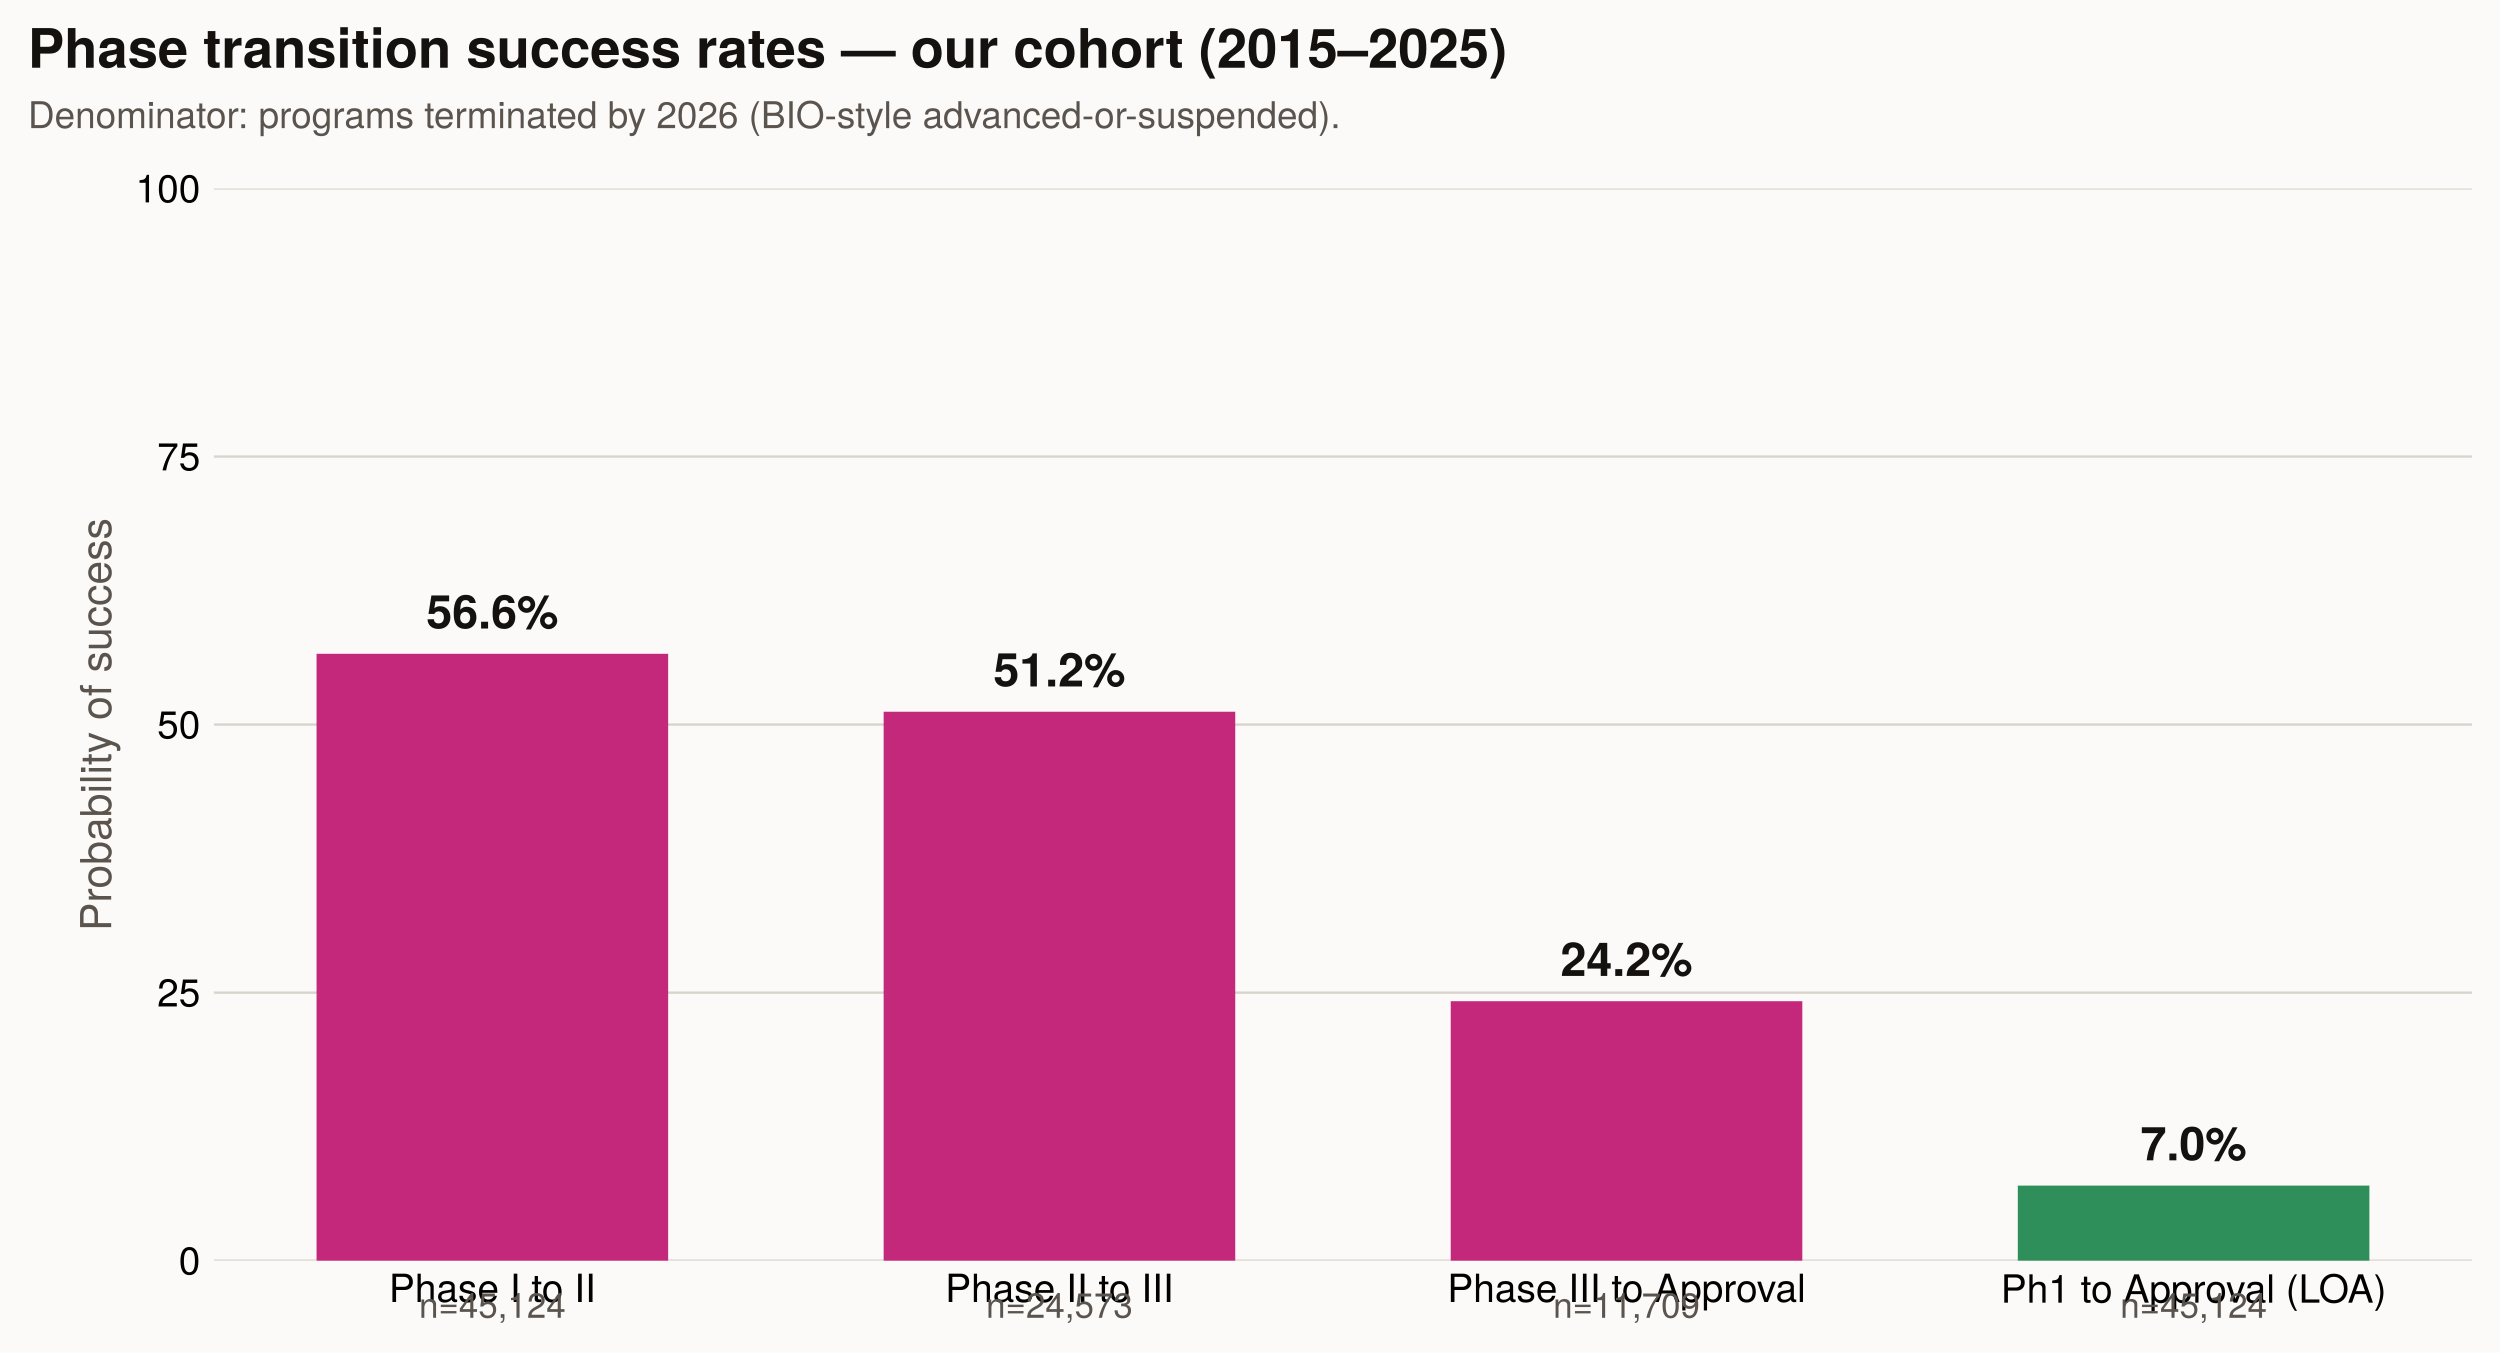
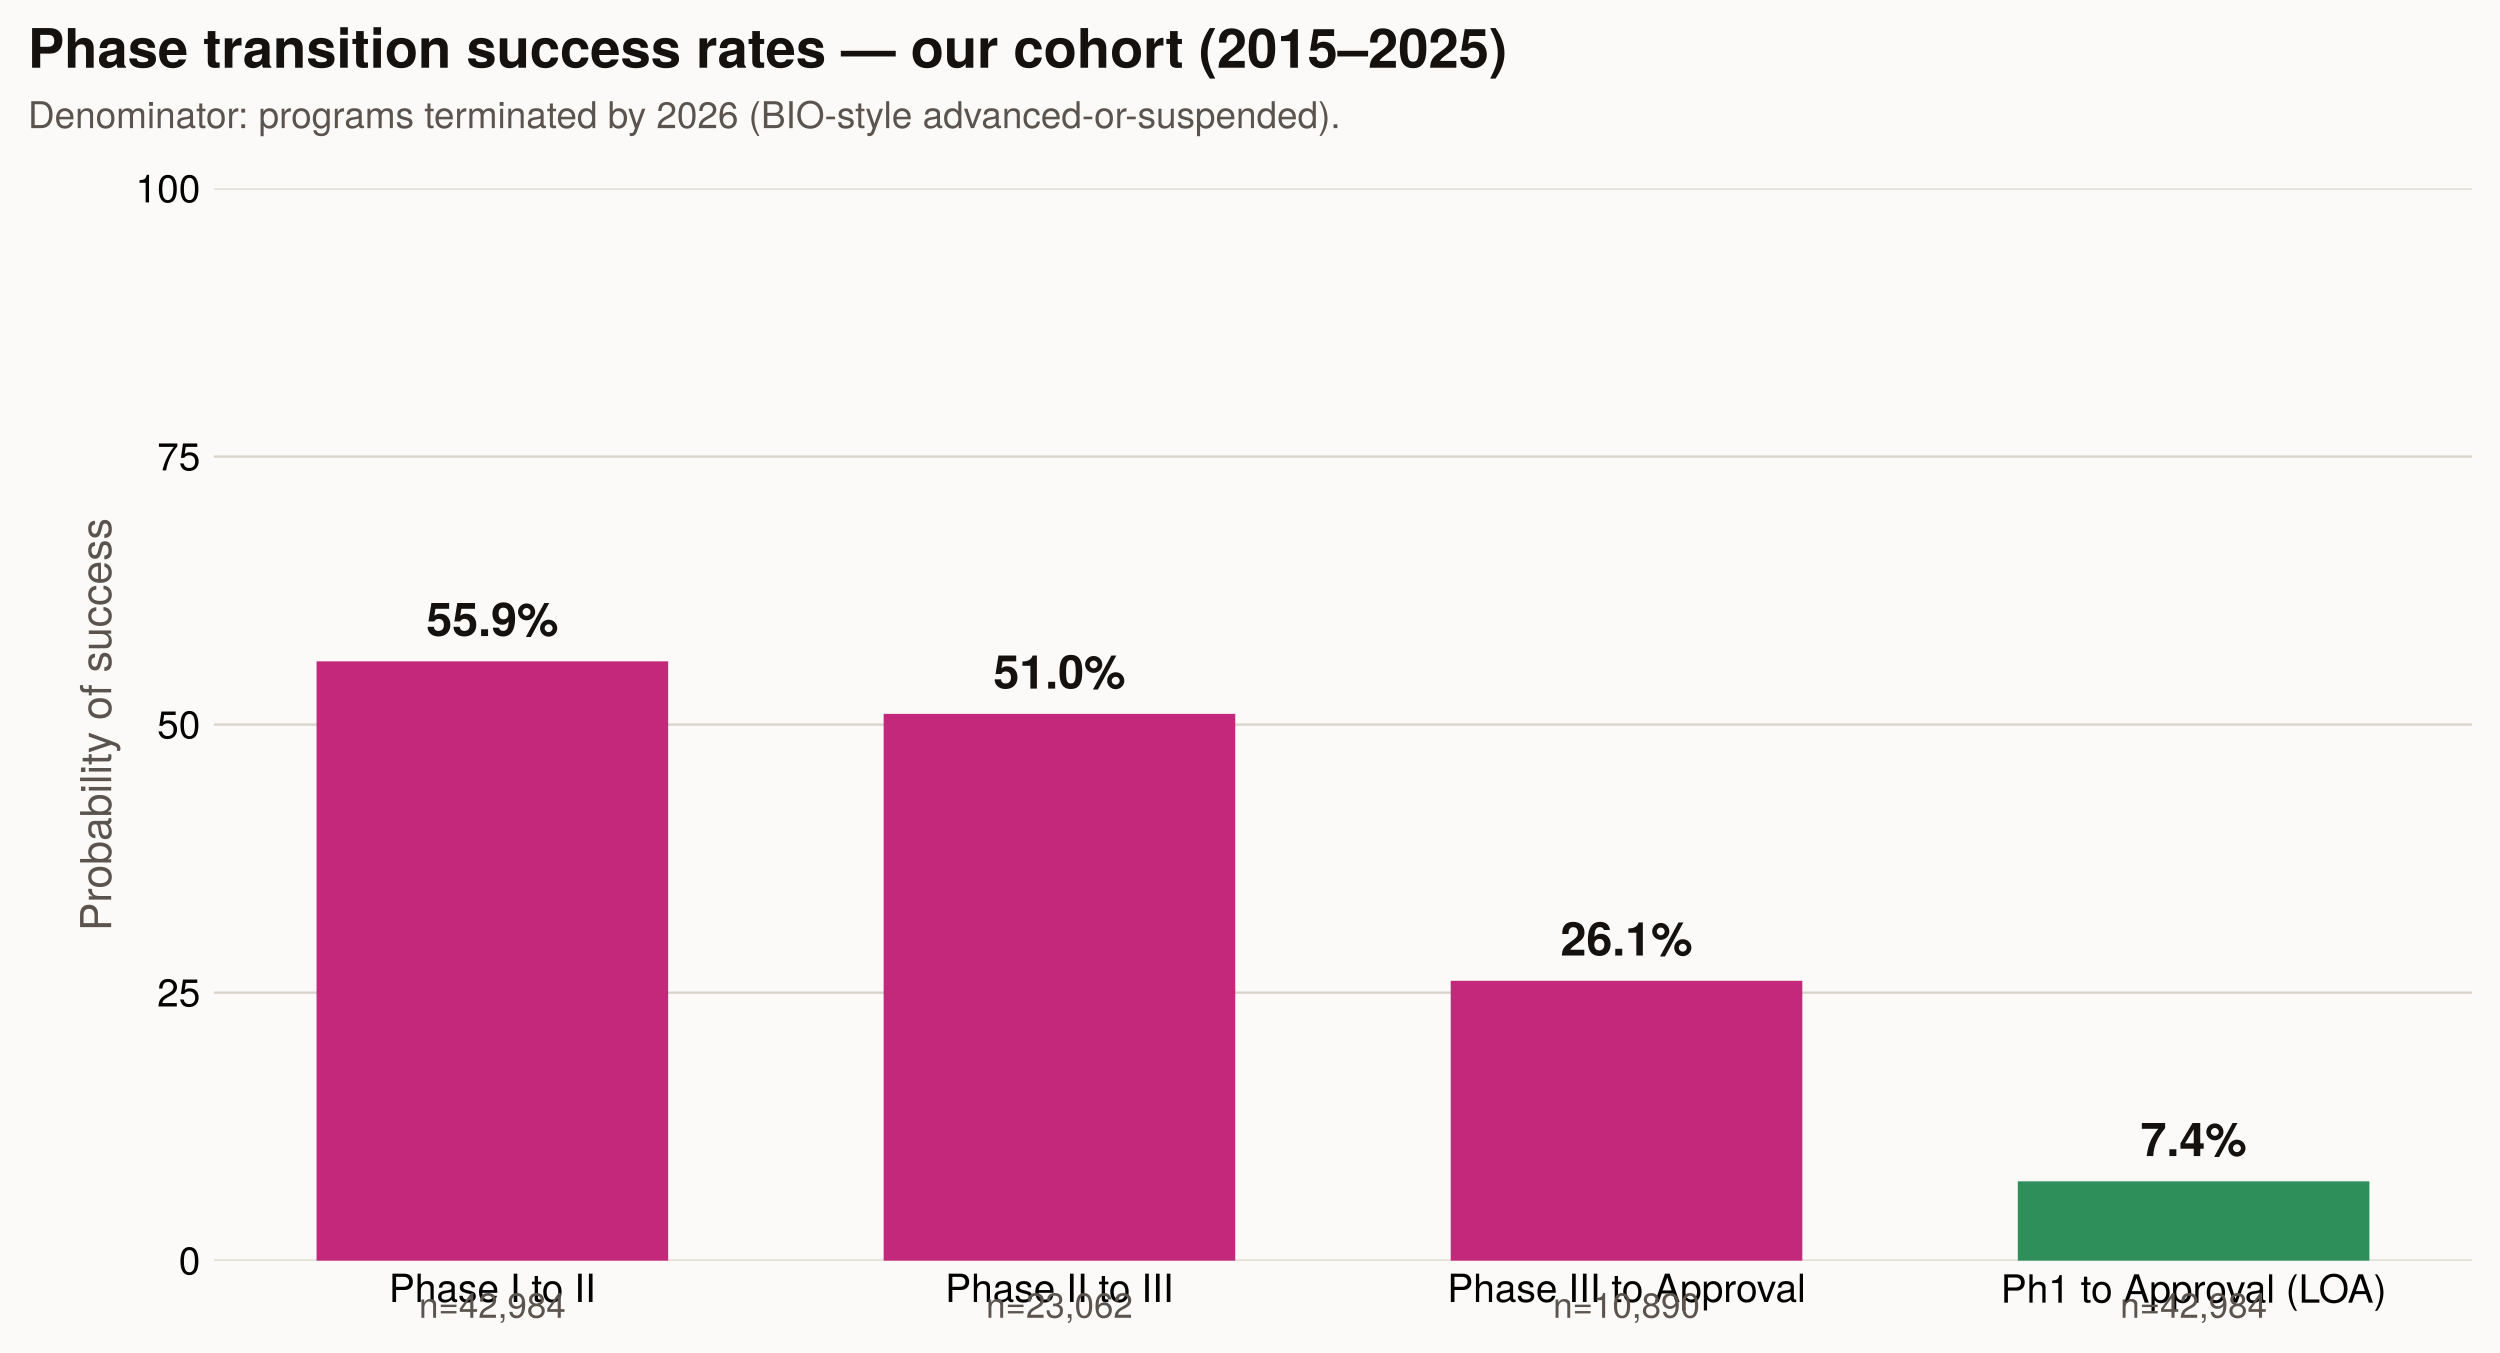
<svg xmlns="http://www.w3.org/2000/svg" width="643.68pt" height="348.266pt" viewBox="0 0 643.68 348.266" version="1.1">
  <defs>
    <style type="text/css">*{stroke-linejoin: round; stroke-linecap: butt}</style>
  </defs>
  <g id="figure_1">
    <g id="patch_1">
      <path d="M 0 348.266  L 643.68 348.266  L 643.68 0  L 0 0  z " style="fill: #fbfaf8" />
    </g>
    <g id="axes_1">
      <g id="patch_2">
        <path d="M 55.08 324.585  L 636.48 324.585  L 636.48 48.537  L 55.08 48.537  z " style="fill: #fbfaf8" />
      </g>
      <g id="matplotlib.axis_1">
        <g id="xtick_1">
          <g id="line2d_1" />
          <g id="text_1">
            <text style="font-size: 10px; font-family: 'Helvetica Neue'; text-anchor: middle" x="126.769" y="335.226" transform="rotate(-0 126.7695 335.2258)">Phase I to II</text>
          </g>
        </g>
        <g id="xtick_2">
          <g id="line2d_2" />
          <g id="text_2">
            <text style="font-size: 10px; font-family: 'Helvetica Neue'; text-anchor: middle" x="272.776" y="335.226" transform="rotate(-0 272.7765 335.2258)">Phase II to III</text>
          </g>
        </g>
        <g id="xtick_3">
          <g id="line2d_3" />
          <g id="text_3">
            <text style="font-size: 10px; font-family: 'Helvetica Neue'; text-anchor: middle" x="418.784" y="335.226" transform="rotate(-0 418.7835 335.2258)">Phase III to Approval</text>
          </g>
        </g>
        <g id="xtick_4">
          <g id="line2d_4" />
          <g id="text_4">
            <text style="font-size: 10px; font-family: 'Helvetica Neue'; text-anchor: middle" x="564.791" y="335.394" transform="rotate(-0 564.7905 335.3945)">Ph1 to Approval (LOA)</text>
          </g>
        </g>
      </g>
      <g id="matplotlib.axis_2">
        <g id="ytick_1">
          <g id="line2d_5">
-             <path d="M 55.08 324.585  L 636.48 324.585  " clip-path="url(#p9ee1e5f59e)" style="fill: none; stroke: #d8d3cb; stroke-width: 0.6; stroke-linecap: square" />
+             <path d="M 55.08 324.585  L 636.48 324.585  " clip-path="url(#pe3eb7ad09e)" style="fill: none; stroke: #d8d3cb; stroke-width: 0.6; stroke-linecap: square" />
          </g>
          <g id="line2d_6" />
          <g id="text_5">
            <text style="font-size: 10px; font-family: 'Helvetica Neue'; text-anchor: end" x="51.58" y="328.155" transform="rotate(-0 51.58 328.1554)">0</text>
          </g>
        </g>
        <g id="ytick_2">
          <g id="line2d_7">
-             <path d="M 55.08 255.573  L 636.48 255.573  " clip-path="url(#p9ee1e5f59e)" style="fill: none; stroke: #d8d3cb; stroke-width: 0.6; stroke-linecap: square" />
+             <path d="M 55.08 255.573  L 636.48 255.573  " clip-path="url(#pe3eb7ad09e)" style="fill: none; stroke: #d8d3cb; stroke-width: 0.6; stroke-linecap: square" />
          </g>
          <g id="line2d_8" />
          <g id="text_6">
            <text style="font-size: 10px; font-family: 'Helvetica Neue'; text-anchor: end" x="51.58" y="259.143" transform="rotate(-0 51.58 259.1434)">25</text>
          </g>
        </g>
        <g id="ytick_3">
          <g id="line2d_9">
-             <path d="M 55.08 186.561  L 636.48 186.561  " clip-path="url(#p9ee1e5f59e)" style="fill: none; stroke: #d8d3cb; stroke-width: 0.6; stroke-linecap: square" />
+             <path d="M 55.08 186.561  L 636.48 186.561  " clip-path="url(#pe3eb7ad09e)" style="fill: none; stroke: #d8d3cb; stroke-width: 0.6; stroke-linecap: square" />
          </g>
          <g id="line2d_10" />
          <g id="text_7">
            <text style="font-size: 10px; font-family: 'Helvetica Neue'; text-anchor: end" x="51.58" y="190.131" transform="rotate(-0 51.58 190.1314)">50</text>
          </g>
        </g>
        <g id="ytick_4">
          <g id="line2d_11">
-             <path d="M 55.08 117.549  L 636.48 117.549  " clip-path="url(#p9ee1e5f59e)" style="fill: none; stroke: #d8d3cb; stroke-width: 0.6; stroke-linecap: square" />
+             <path d="M 55.08 117.549  L 636.48 117.549  " clip-path="url(#pe3eb7ad09e)" style="fill: none; stroke: #d8d3cb; stroke-width: 0.6; stroke-linecap: square" />
          </g>
          <g id="line2d_12" />
          <g id="text_8">
            <text style="font-size: 10px; font-family: 'Helvetica Neue'; text-anchor: end" x="51.58" y="121.119" transform="rotate(-0 51.58 121.1194)">75</text>
          </g>
        </g>
        <g id="ytick_5">
          <g id="line2d_13">
-             <path d="M 55.08 48.537  L 636.48 48.537  " clip-path="url(#p9ee1e5f59e)" style="fill: none; stroke: #d8d3cb; stroke-width: 0.6; stroke-linecap: square" />
+             <path d="M 55.08 48.537  L 636.48 48.537  " clip-path="url(#pe3eb7ad09e)" style="fill: none; stroke: #d8d3cb; stroke-width: 0.6; stroke-linecap: square" />
          </g>
          <g id="line2d_14" />
          <g id="text_9">
            <text style="font-size: 10px; font-family: 'Helvetica Neue'; text-anchor: end" x="51.58" y="52.107" transform="rotate(-0 51.58 52.10744)">100</text>
          </g>
        </g>
        <g id="text_10">
          <text style="font-size: 11px; font-family: 'Helvetica Neue'; text-anchor: middle; fill: #5b544e" x="28.625" y="186.561" transform="rotate(-90 28.62453 186.5611)">Probability of success</text>
        </g>
      </g>
      <g id="patch_3">
-         <path d="M 81.507 324.585  L 172.032 324.585  L 172.032 168.342  L 81.507 168.342  z " clip-path="url(#p9ee1e5f59e)" style="fill: #c4287a" />
+         <path d="M 81.507 324.585  L 172.032 324.585  L 172.032 170.274  L 81.507 170.274  z " clip-path="url(#pe3eb7ad09e)" style="fill: #c4287a" />
      </g>
      <g id="patch_4">
-         <path d="M 227.514 324.585  L 318.039 324.585  L 318.039 183.249  L 227.514 183.249  z " clip-path="url(#p9ee1e5f59e)" style="fill: #c4287a" />
+         <path d="M 227.514 324.585  L 318.039 324.585  L 318.039 183.801  L 227.514 183.801  z " clip-path="url(#pe3eb7ad09e)" style="fill: #c4287a" />
      </g>
      <g id="patch_5">
-         <path d="M 373.521 324.585  L 464.046 324.585  L 464.046 257.782  L 373.521 257.782  z " clip-path="url(#p9ee1e5f59e)" style="fill: #c4287a" />
+         <path d="M 373.521 324.585  L 464.046 324.585  L 464.046 252.537  L 373.521 252.537  z " clip-path="url(#pe3eb7ad09e)" style="fill: #c4287a" />
      </g>
      <g id="patch_6">
-         <path d="M 519.528 324.585  L 610.053 324.585  L 610.053 305.262  L 519.528 305.262  z " clip-path="url(#p9ee1e5f59e)" style="fill: #2f8f5b" />
+         <path d="M 519.528 324.585  L 610.053 324.585  L 610.053 304.158  L 519.528 304.158  z " clip-path="url(#pe3eb7ad09e)" style="fill: #2f8f5b" />
      </g>
      <g id="text_11">
-         <text style="font-weight: 700; font-size: 12px; font-family: 'Helvetica Neue'; text-anchor: middle; fill: #14110f" x="126.769" y="161.837" transform="rotate(-0 126.7695 161.8369)">56.6%</text>
+         <text style="font-weight: 700; font-size: 12px; font-family: 'Helvetica Neue'; text-anchor: middle; fill: #14110f" x="126.769" y="163.769" transform="rotate(-0 126.7695 163.7692)">55.9%</text>
      </g>
      <g id="text_12">
-         <text style="font-size: 9px; font-family: 'Helvetica Neue'; text-anchor: middle; fill: #5b544e" x="126.769" y="339.293" transform="rotate(-0 126.7695 339.2931)">n=45,124</text>
+         <text style="font-size: 9px; font-family: 'Helvetica Neue'; text-anchor: middle; fill: #5b544e" x="126.769" y="339.293" transform="rotate(-0 126.7695 339.2931)">n=42,984</text>
      </g>
      <g id="text_13">
-         <text style="font-weight: 700; font-size: 12px; font-family: 'Helvetica Neue'; text-anchor: middle; fill: #14110f" x="272.776" y="176.743" transform="rotate(-0 272.7765 176.7435)">51.2%</text>
+         <text style="font-weight: 700; font-size: 12px; font-family: 'Helvetica Neue'; text-anchor: middle; fill: #14110f" x="272.776" y="177.296" transform="rotate(-0 272.7765 177.2955)">51.0%</text>
      </g>
      <g id="text_14">
-         <text style="font-size: 9px; font-family: 'Helvetica Neue'; text-anchor: middle; fill: #5b544e" x="272.776" y="339.293" transform="rotate(-0 272.7765 339.2931)">n=24,573</text>
+         <text style="font-size: 9px; font-family: 'Helvetica Neue'; text-anchor: middle; fill: #5b544e" x="272.776" y="339.293" transform="rotate(-0 272.7765 339.2931)">n=23,062</text>
      </g>
      <g id="text_15">
-         <text style="font-weight: 700; font-size: 12px; font-family: 'Helvetica Neue'; text-anchor: middle; fill: #14110f" x="418.784" y="251.276" transform="rotate(-0 418.7835 251.2764)">24.2%</text>
+         <text style="font-weight: 700; font-size: 12px; font-family: 'Helvetica Neue'; text-anchor: middle; fill: #14110f" x="418.784" y="246.032" transform="rotate(-0 418.7835 246.0315)">26.1%</text>
      </g>
      <g id="text_16">
-         <text style="font-size: 9px; font-family: 'Helvetica Neue'; text-anchor: middle; fill: #5b544e" x="418.784" y="339.293" transform="rotate(-0 418.7835 339.2931)">n=11,709</text>
+         <text style="font-size: 9px; font-family: 'Helvetica Neue'; text-anchor: middle; fill: #5b544e" x="418.784" y="339.293" transform="rotate(-0 418.7835 339.2931)">n=10,890</text>
      </g>
      <g id="text_17">
-         <text style="font-weight: 700; font-size: 12px; font-family: 'Helvetica Neue'; text-anchor: middle; fill: #14110f" x="564.791" y="298.757" transform="rotate(-0 564.7905 298.7567)">7.0%</text>
+         <text style="font-weight: 700; font-size: 12px; font-family: 'Helvetica Neue'; text-anchor: middle; fill: #14110f" x="564.791" y="297.652" transform="rotate(-0 564.7905 297.6525)">7.4%</text>
      </g>
      <g id="text_18">
-         <text style="font-size: 9px; font-family: 'Helvetica Neue'; text-anchor: middle; fill: #5b544e" x="564.791" y="339.293" transform="rotate(-0 564.7905 339.2931)">n=45,124</text>
+         <text style="font-size: 9px; font-family: 'Helvetica Neue'; text-anchor: middle; fill: #5b544e" x="564.791" y="339.293" transform="rotate(-0 564.7905 339.2931)">n=42,984</text>
      </g>
    </g>
    <g id="text_19">
      <text style="font-weight: 700; font-size: 14px; font-family: 'Helvetica Neue'; text-anchor: start; fill: #14110f" x="7.2" y="17.433" transform="rotate(-0 7.2 17.43313)">Phase transition success rates — our cohort (2015–2025)</text>
    </g>
    <g id="text_20">
      <text style="font-size: 9.5px; font-family: 'Helvetica Neue'; text-anchor: start; fill: #5b544e" x="7.2" y="32.985" transform="rotate(-0 7.2 32.98512)">Denominator: programs terminated by 2026 (BIO-style advanced-or-suspended).</text>
    </g>
  </g>
  <defs>
-     <clipPath id="p9ee1e5f59e">
+     <clipPath id="pe3eb7ad09e">
      <rect x="55.08" y="48.537" width="581.4" height="276.048" />
    </clipPath>
  </defs>
</svg>
